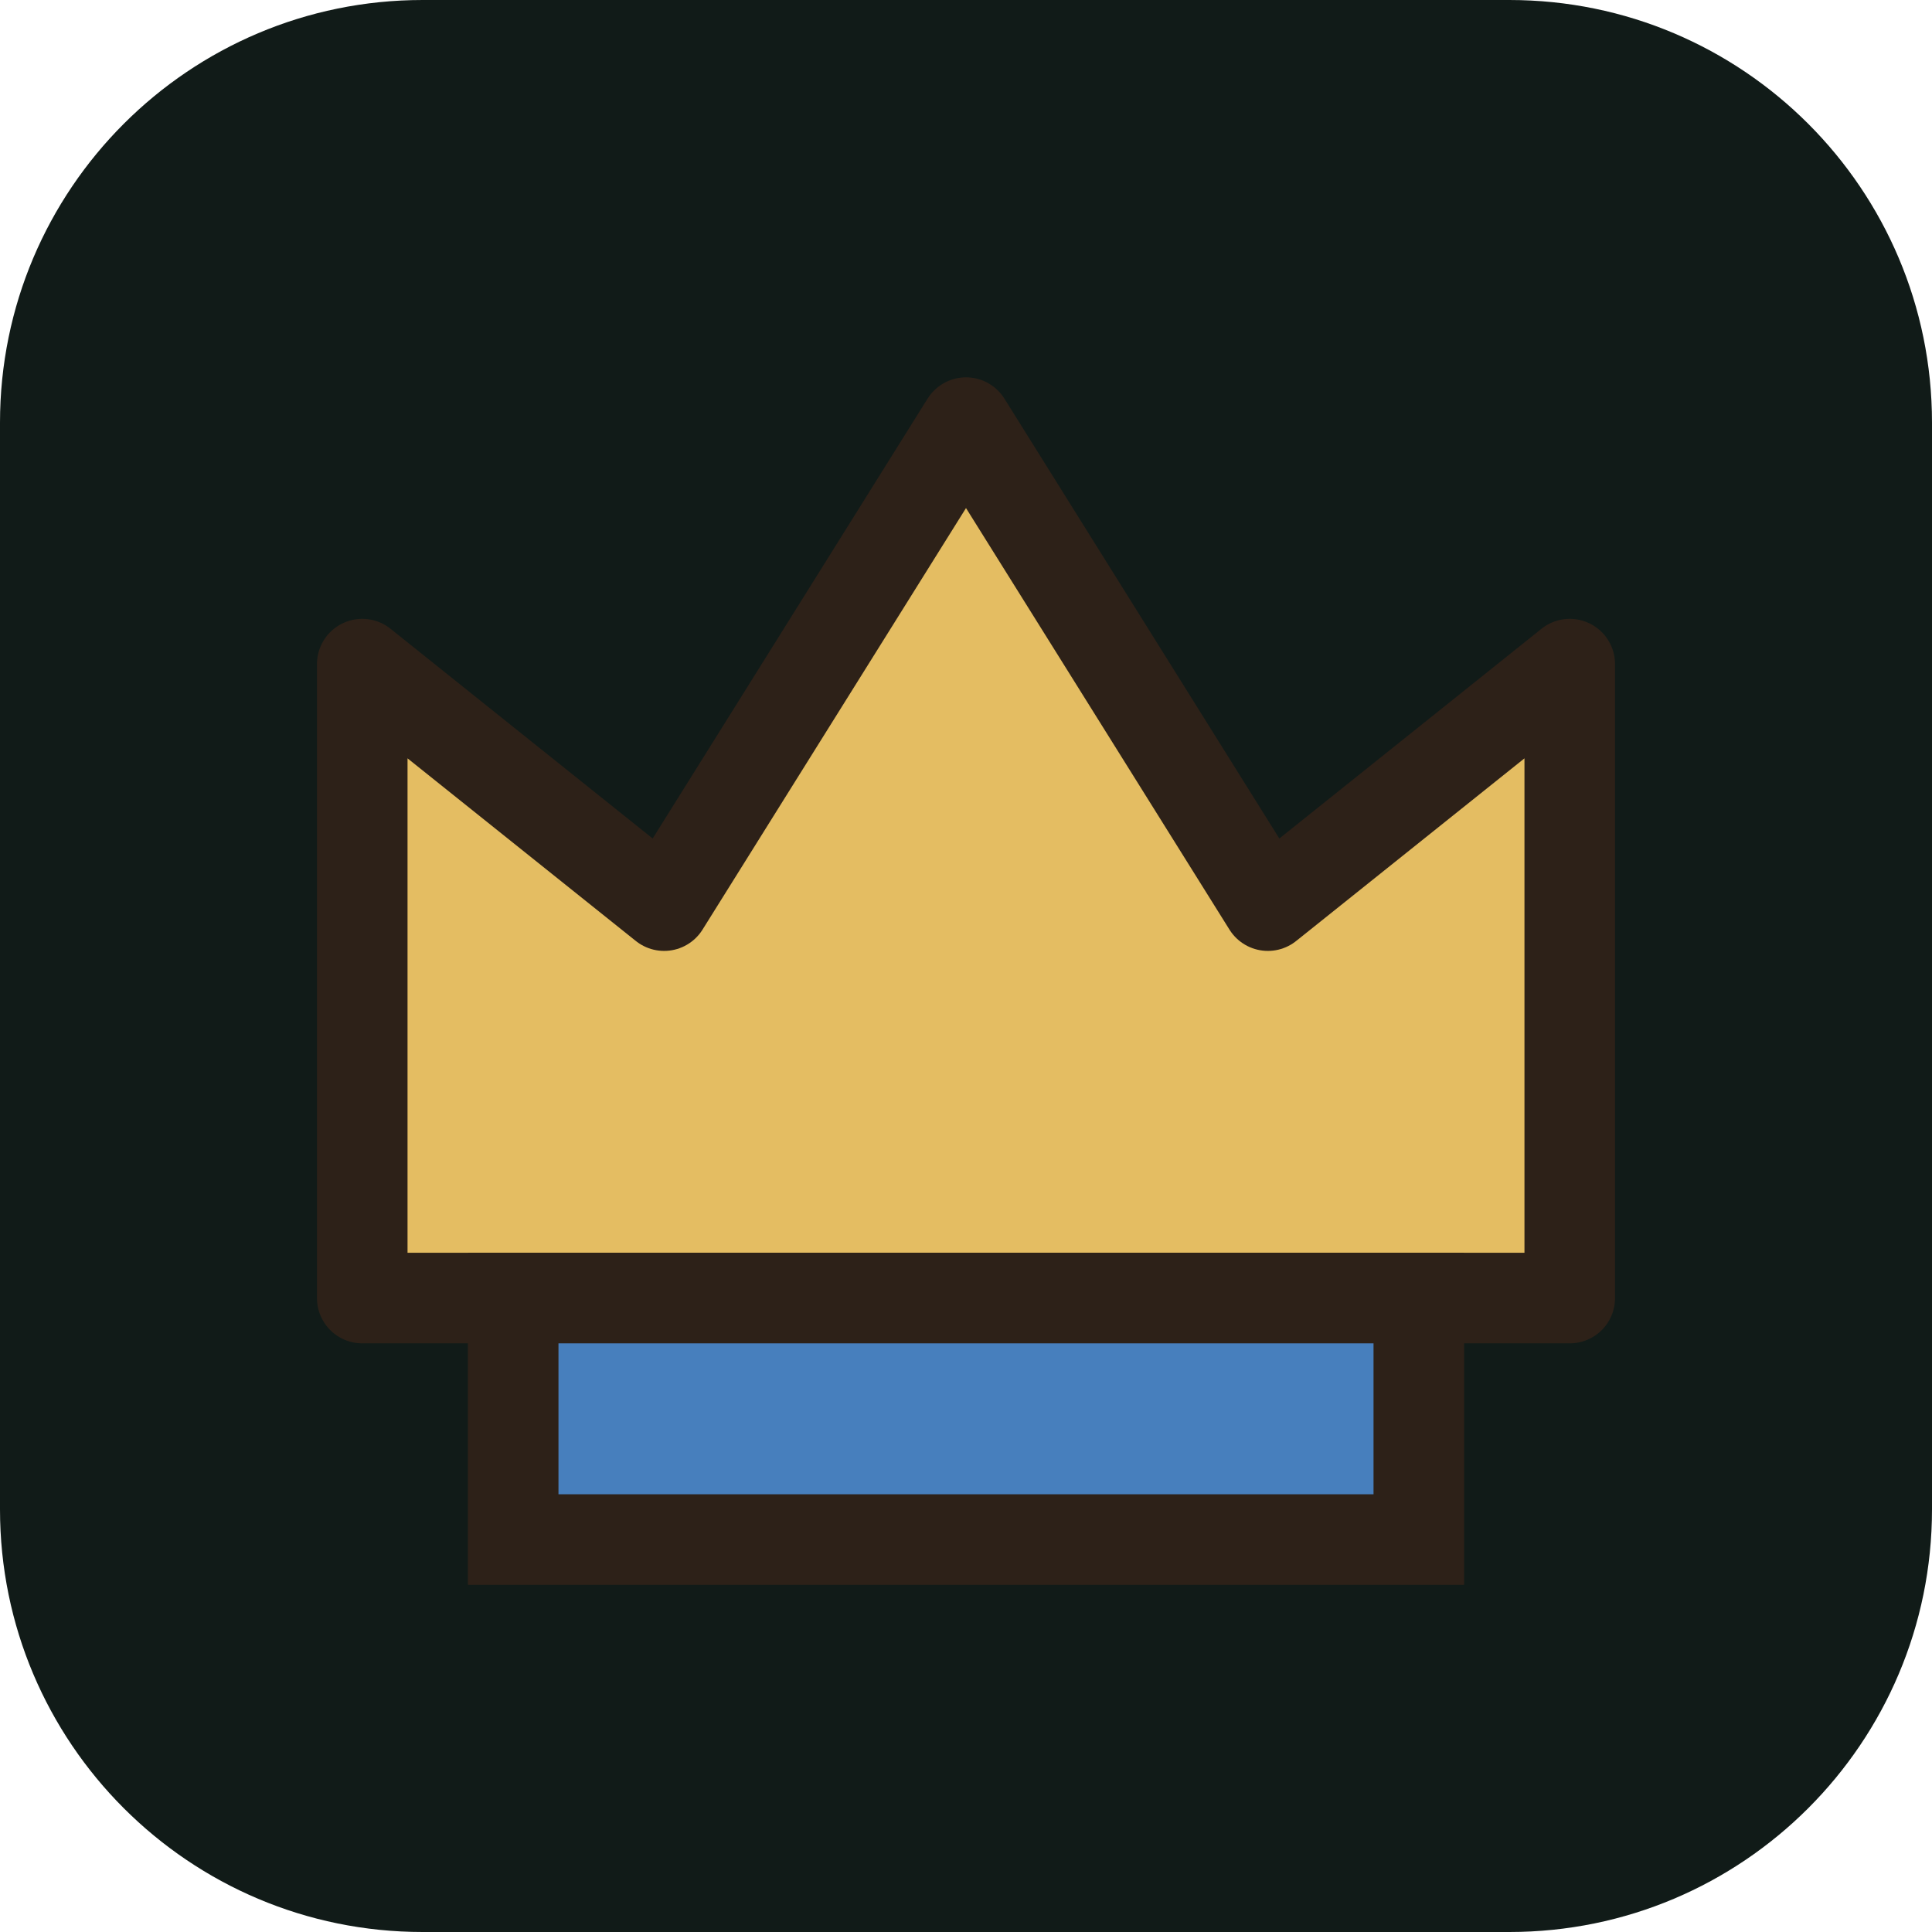
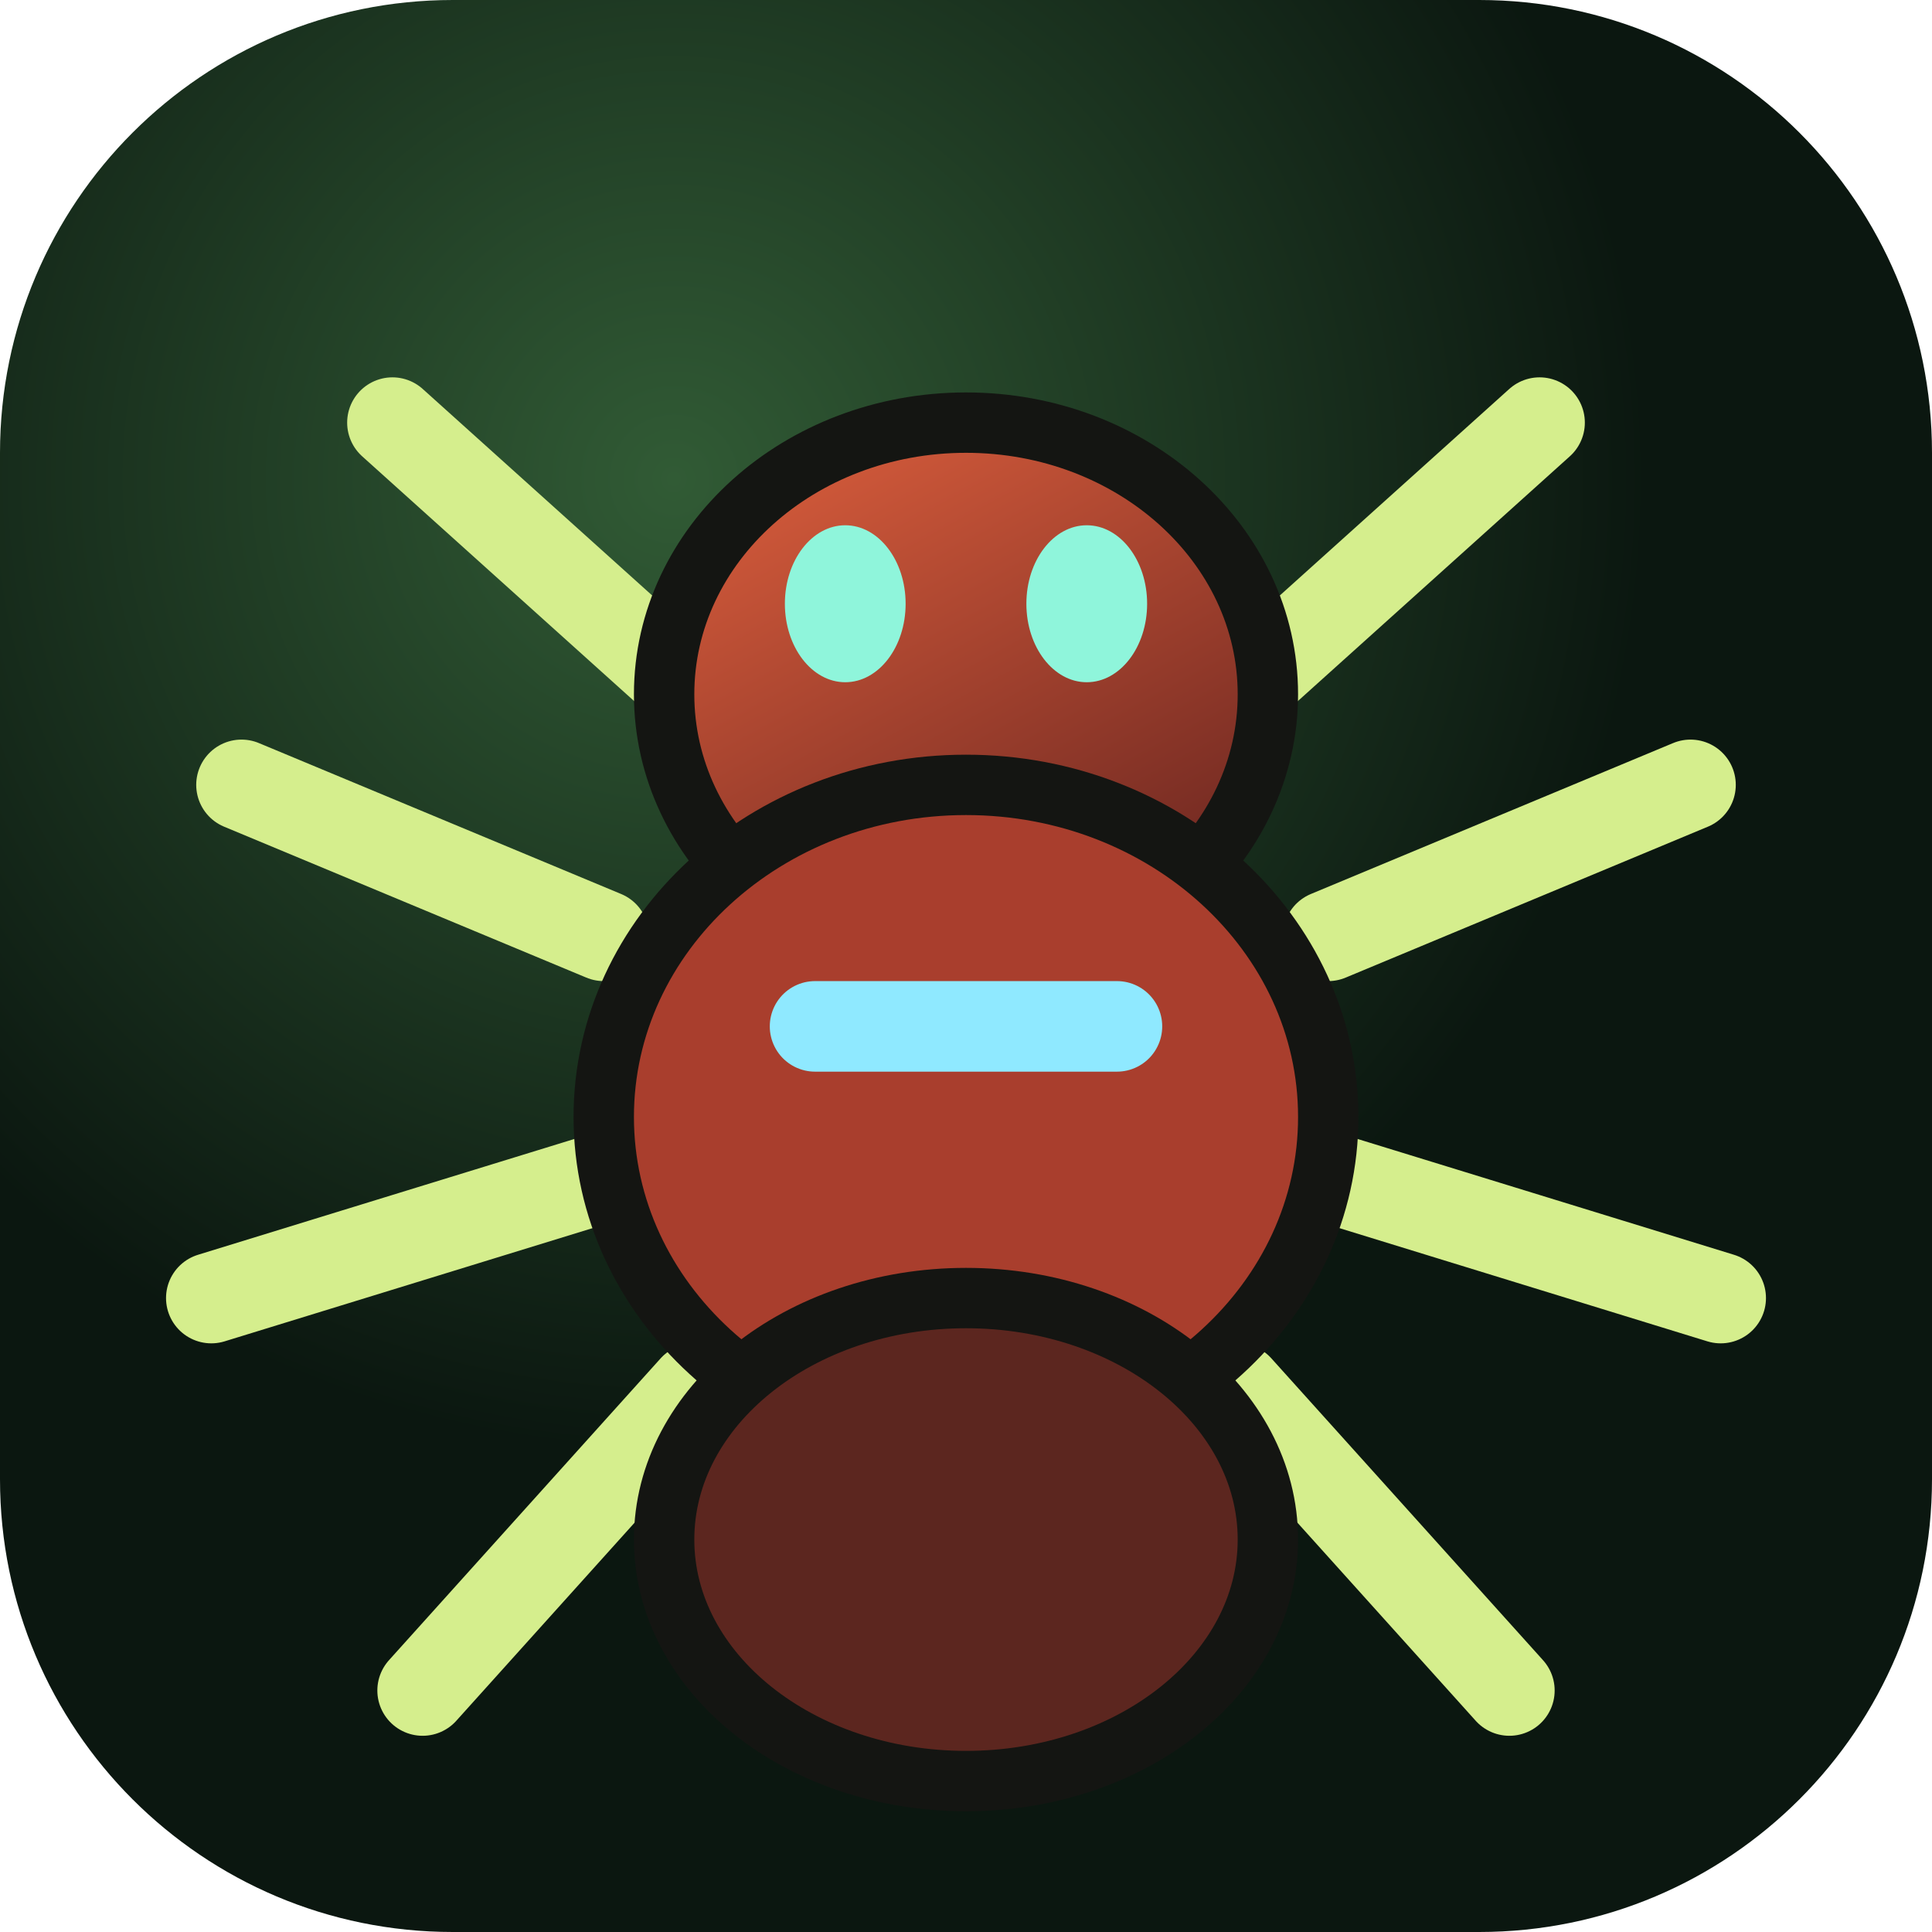
<svg xmlns="http://www.w3.org/2000/svg" viewBox="0 0 64 64">
-   <rect width="64" height="64" rx="14" fill="#111b18" />
-   <path d="M12 43V22l10 8 10-16 10 16 10-8v21z" fill="#e4bd62" stroke="#2d2118" stroke-width="3" stroke-linejoin="round" />
-   <path d="M17 43h30v8H17z" fill="#477fbd" stroke="#2d2118" stroke-width="3" />
+   <defs>
+     <radialGradient id="bg" cx=".35" cy=".25">
+       <stop offset="0" stop-color="#315b35" />
+       <stop offset="1" stop-color="#0b1710" />
+     </radialGradient>
+     <linearGradient id="shell" x1=".2" y1="0" x2=".8" y2="1">
+       <stop stop-color="#d95d3c" />
+       <stop offset="1" stop-color="#67241f" />
+     </linearGradient>
+   </defs>
+   <rect width="64" height="64" rx="15" fill="url(#bg)" />
+   <g fill="none" stroke="#d5ee8d" stroke-width="3" stroke-linecap="round">
+     <path d="M23 23 13 14M41 23l10-9" />
+     <path d="m20 31-12-5m12 13L7 43m37-12 12-5M44 39l13 4" />
+     <path d="m23 46-9 10m27-10 9 10" />
+   </g>
+   <ellipse cx="32" cy="23" rx="10" ry="9" fill="url(#shell)" stroke="#141512" stroke-width="2" />
+   <ellipse cx="32" cy="37" rx="12" ry="11" fill="#a93e2d" stroke="#141512" stroke-width="2" />
+   <ellipse cx="32" cy="51" rx="10" ry="8" fill="#5c261f" stroke="#141512" stroke-width="2" />
+   <ellipse cx="28" cy="20" rx="2" ry="2.6" fill="#8ff5db" />
+   <ellipse cx="36" cy="20" rx="2" ry="2.6" fill="#8ff5db" />
+   <path d="M27 34h10" stroke="#8fe9ff" stroke-width="3" stroke-linecap="round" />
</svg>
